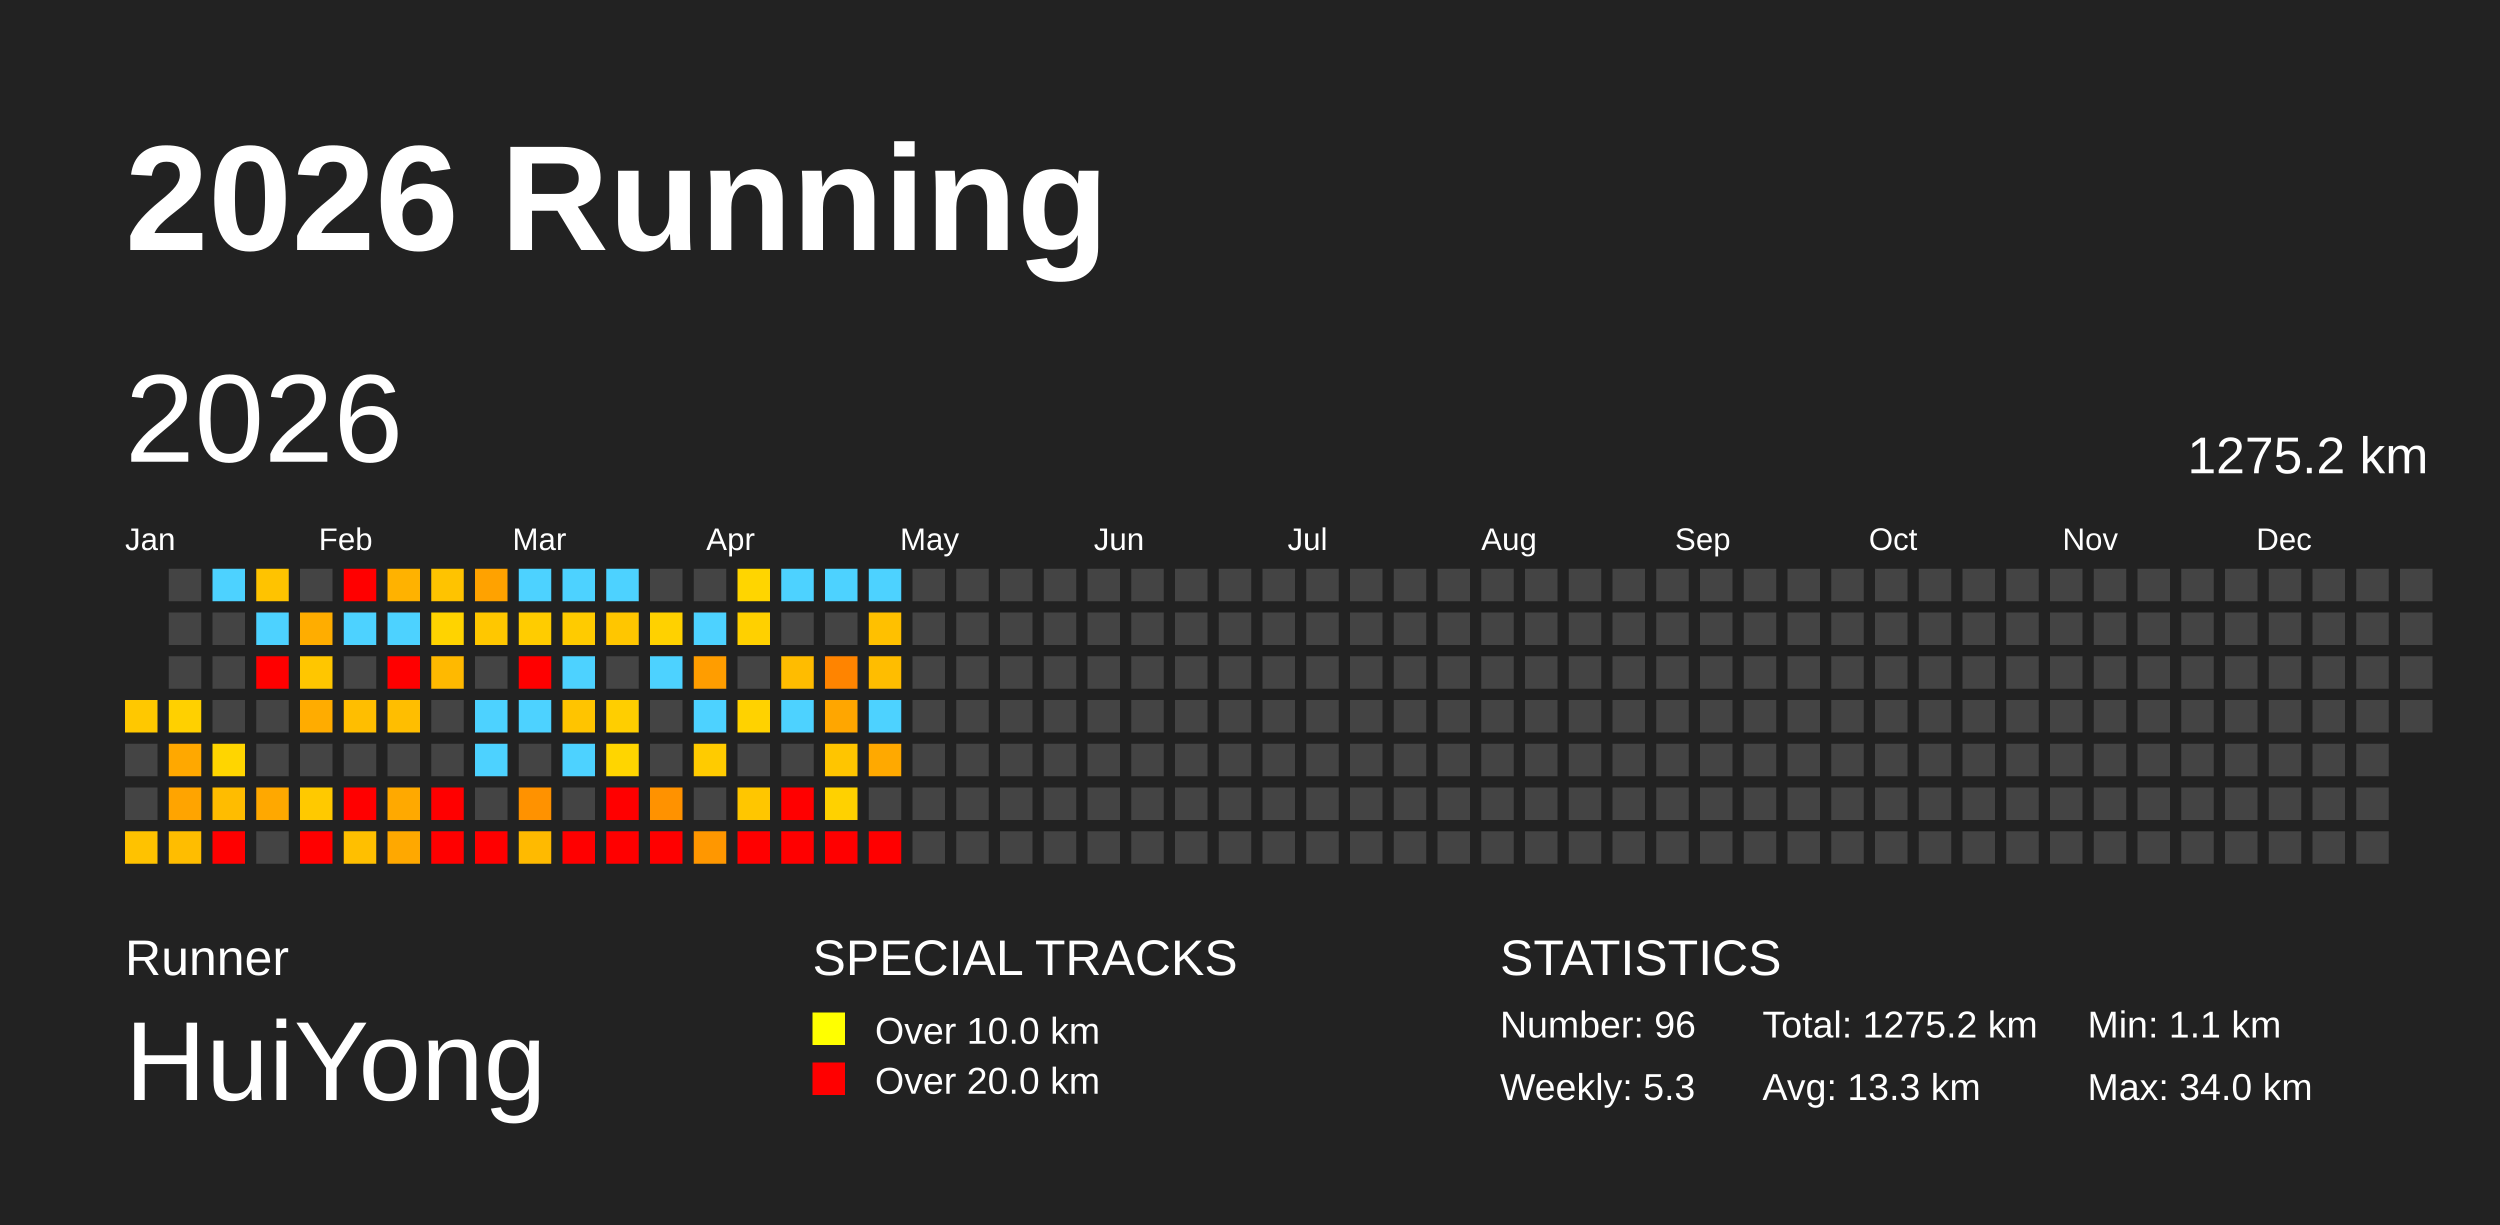
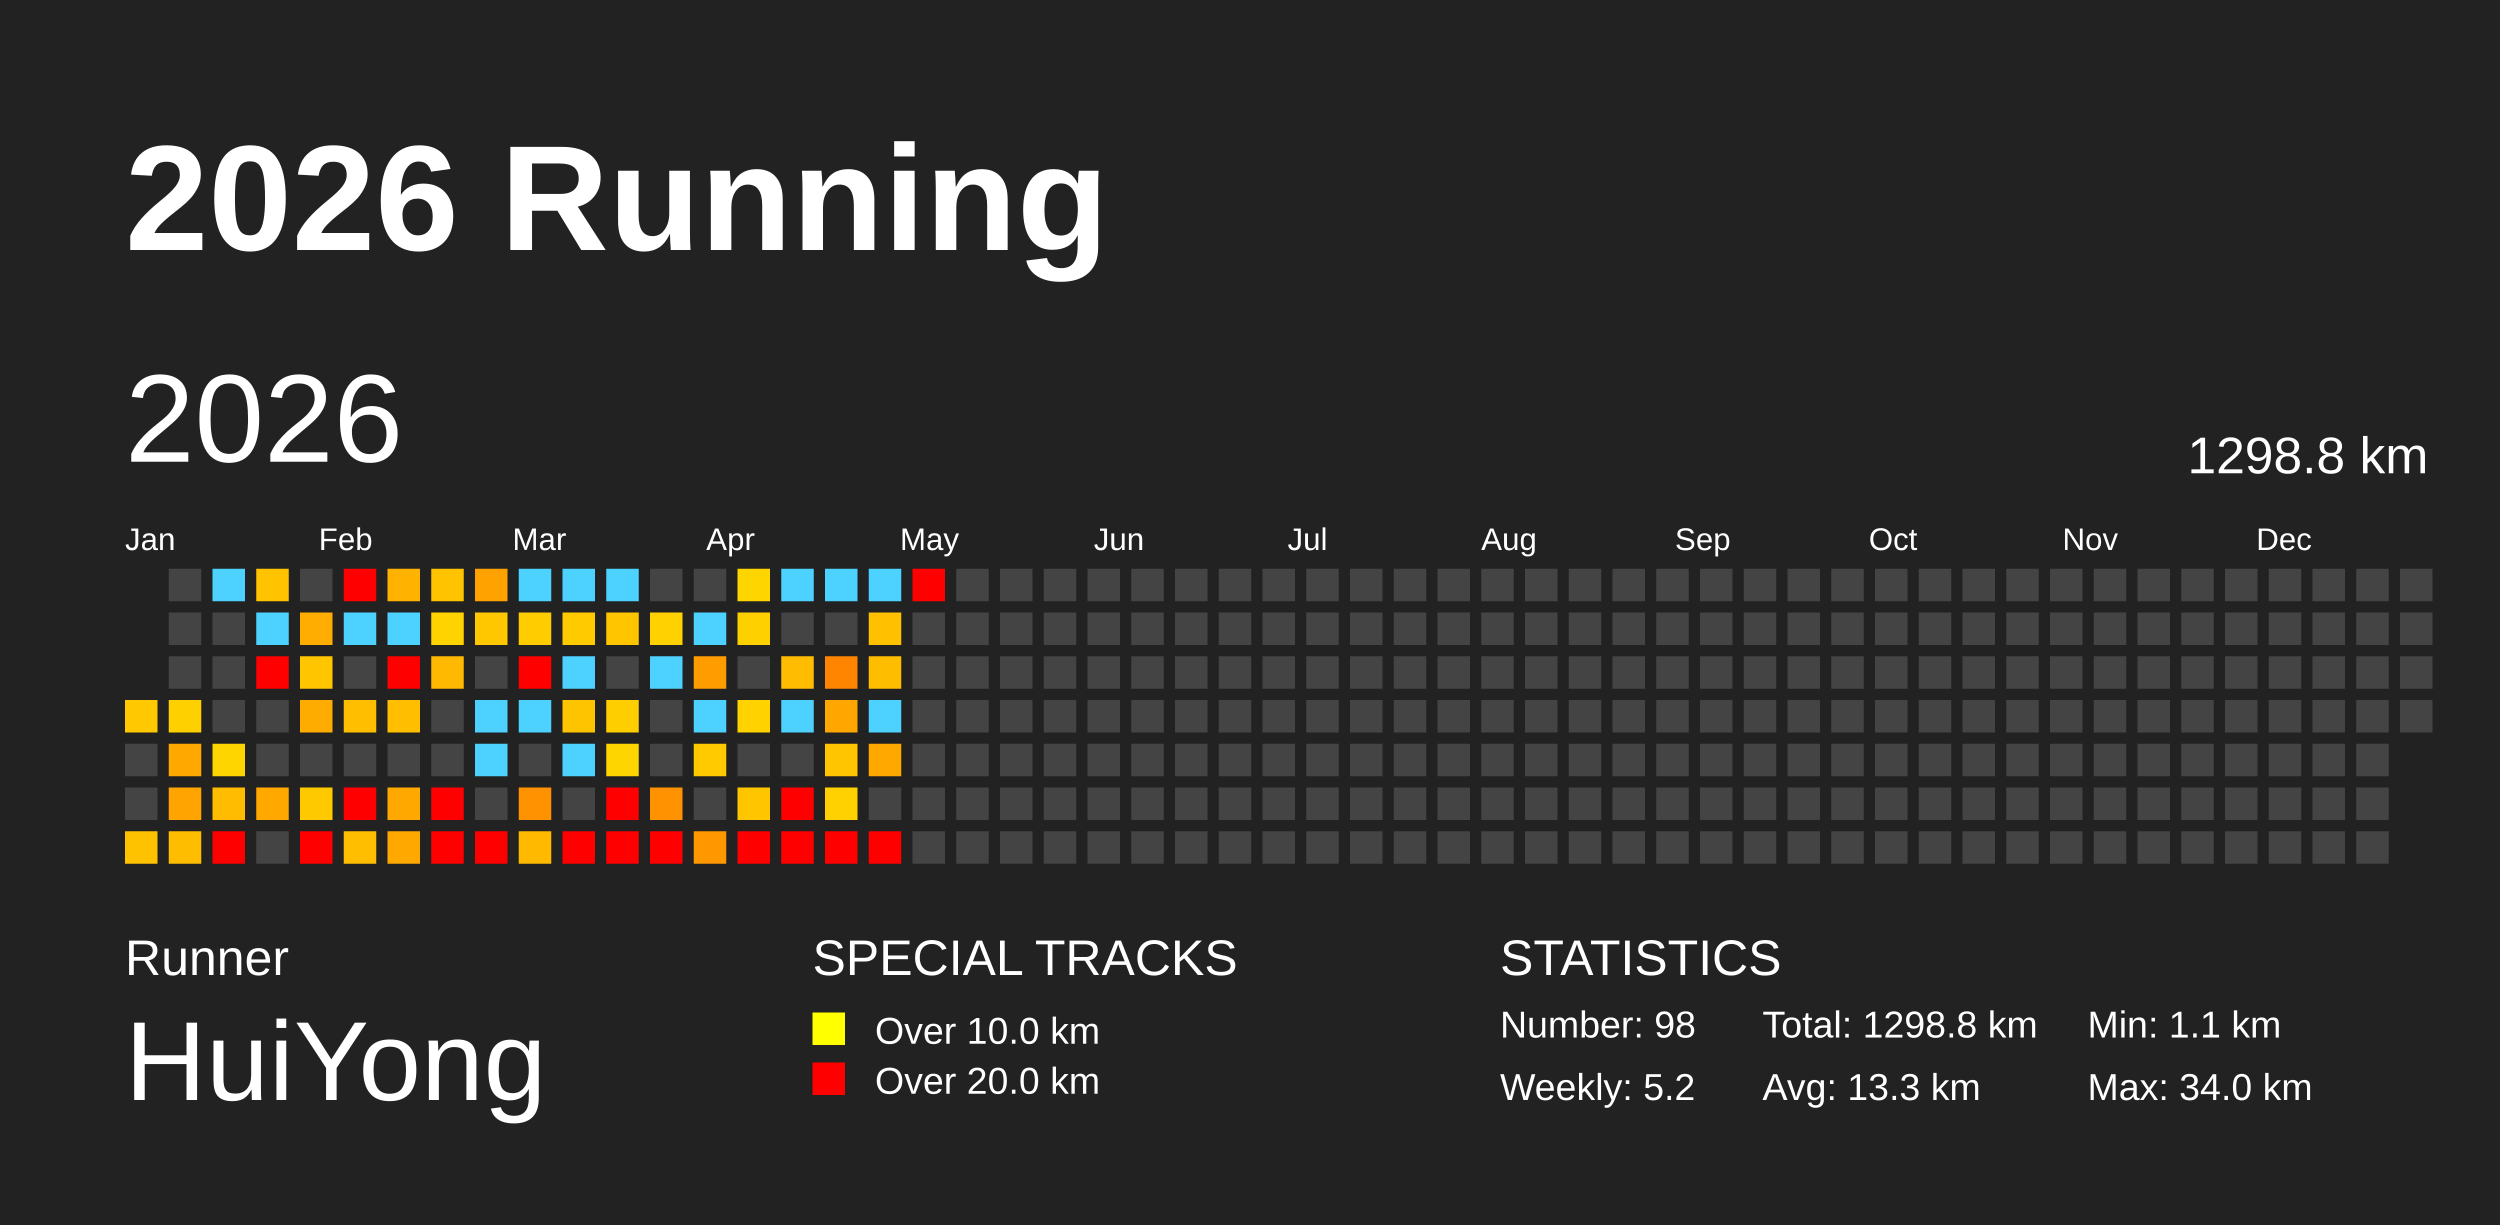
<svg xmlns="http://www.w3.org/2000/svg" baseProfile="full" height="98mm" version="1.1" viewBox="0,0,200,98" width="200mm">
  <defs />
  <rect fill="#222222" height="98" width="200" x="0" y="0" />
  <text fill="#FFFFFF" style="font-size:12px; font-family:Arial; font-weight:bold;" x="10" y="20">2026 Running</text>
  <text fill="#FFFFFF" style="font-size:4px; font-family:Arial" x="10" y="78">Runner</text>
  <text fill="#FFFFFF" style="font-size:9px; font-family:Arial" x="10" y="88">HuiYong</text>
  <text fill="#FFFFFF" style="font-size:4px; font-family:Arial" x="65" y="78">SPECIAL TRACKS</text>
  <rect fill="yellow" height="2.6" width="2.6" x="65" y="81" />
  <text fill="#FFFFFF" style="font-size:3px; font-family:Arial" x="70" y="83.5">Over 10.0 km</text>
  <rect fill="red" height="2.6" width="2.6" x="65" y="85" />
  <text fill="#FFFFFF" style="font-size:3px; font-family:Arial" x="70" y="87.5">Over 20.0 km</text>
  <text fill="#FFFFFF" style="font-size:4px; font-family:Arial" x="120" y="78">STATISTICS</text>
-   <text fill="#FFFFFF" style="font-size:3px; font-family:Arial" x="120" y="83">Number: 96</text>
-   <text fill="#FFFFFF" style="font-size:3px; font-family:Arial" x="120" y="88">Weekly: 5.3</text>
-   <text fill="#FFFFFF" style="font-size:3px; font-family:Arial" x="141" y="83">Total: 1275.2 km</text>
+   <text fill="#FFFFFF" style="font-size:3px; font-family:Arial" x="120" y="83">Number: 98</text>
+   <text fill="#FFFFFF" style="font-size:3px; font-family:Arial" x="120" y="88">Weekly: 5.2</text>
+   <text fill="#FFFFFF" style="font-size:3px; font-family:Arial" x="141" y="83">Total: 1298.8 km</text>
  <text fill="#FFFFFF" style="font-size:3px; font-family:Arial" x="141" y="88">Avg: 13.3 km</text>
  <text fill="#FFFFFF" style="font-size:3px; font-family:Arial" x="167" y="83">Min: 1.1 km</text>
  <text fill="#FFFFFF" style="font-size:3px; font-family:Arial" x="167" y="88">Max: 34.0 km</text>
  <text dominant-baseline="hanging" fill="#FFFFFF" style="font-size:10.0px; font-family:Arial;" x="10" y="30">2026</text>
-   <text dominant-baseline="hanging" fill="#FFFFFF" style="font-size:4.125px; font-family:Arial;" x="175" y="35">1275.2 km</text>
+   <text dominant-baseline="hanging" fill="#FFFFFF" style="font-size:4.125px; font-family:Arial;" x="175" y="35">1298.8 km</text>
  <text fill="#FFFFFF" style="font-size:2.5px; font-family:Arial" x="10.0" y="44">Jan</text>
  <text fill="#FFFFFF" style="font-size:2.5px; font-family:Arial" x="25.5" y="44">Feb</text>
  <text fill="#FFFFFF" style="font-size:2.5px; font-family:Arial" x="41.0" y="44">Mar</text>
  <text fill="#FFFFFF" style="font-size:2.5px; font-family:Arial" x="56.5" y="44">Apr</text>
  <text fill="#FFFFFF" style="font-size:2.5px; font-family:Arial" x="72.0" y="44">May</text>
  <text fill="#FFFFFF" style="font-size:2.5px; font-family:Arial" x="87.5" y="44">Jun</text>
  <text fill="#FFFFFF" style="font-size:2.5px; font-family:Arial" x="103.0" y="44">Jul</text>
  <text fill="#FFFFFF" style="font-size:2.5px; font-family:Arial" x="118.5" y="44">Aug</text>
  <text fill="#FFFFFF" style="font-size:2.5px; font-family:Arial" x="134.0" y="44">Sep</text>
  <text fill="#FFFFFF" style="font-size:2.5px; font-family:Arial" x="149.5" y="44">Oct</text>
  <text fill="#FFFFFF" style="font-size:2.5px; font-family:Arial" x="165.0" y="44">Nov</text>
  <text fill="#FFFFFF" style="font-size:2.5px; font-family:Arial" x="180.5" y="44">Dec</text>
  <rect fill="#ffc800" height="2.6" width="2.6" x="10.0" y="56.0" />
  <rect fill="#444444" height="2.6" width="2.6" x="10.0" y="59.5" />
  <rect fill="#444444" height="2.6" width="2.6" x="10.0" y="63.0" />
  <rect fill="#ffc200" height="2.6" width="2.6" x="10.0" y="66.5" />
  <rect fill="#444444" height="2.6" width="2.6" x="13.5" y="45.5" />
  <rect fill="#444444" height="2.6" width="2.6" x="13.5" y="49.0" />
  <rect fill="#444444" height="2.6" width="2.6" x="13.5" y="52.5" />
  <rect fill="#ffd000" height="2.6" width="2.6" x="13.5" y="56.0" />
  <rect fill="#ffa800" height="2.6" width="2.6" x="13.5" y="59.5" />
  <rect fill="#ffa400" height="2.6" width="2.6" x="13.5" y="63.0" />
  <rect fill="#ffbd00" height="2.6" width="2.6" x="13.5" y="66.5" />
  <rect fill="#4dd2ff" height="2.6" width="2.6" x="17.0" y="45.5" />
  <rect fill="#444444" height="2.6" width="2.6" x="17.0" y="49.0" />
  <rect fill="#444444" height="2.6" width="2.6" x="17.0" y="52.5" />
  <rect fill="#444444" height="2.6" width="2.6" x="17.0" y="56.0" />
  <rect fill="#ffd500" height="2.6" width="2.6" x="17.0" y="59.5" />
  <rect fill="#ffbc00" height="2.6" width="2.6" x="17.0" y="63.0" />
  <rect fill="red" height="2.6" width="2.6" x="17.0" y="66.5" />
  <rect fill="#ffc300" height="2.6" width="2.6" x="20.5" y="45.5" />
  <rect fill="#4dd2ff" height="2.6" width="2.6" x="20.5" y="49.0" />
  <rect fill="red" height="2.6" width="2.6" x="20.5" y="52.5" />
  <rect fill="#444444" height="2.6" width="2.6" x="20.5" y="56.0" />
  <rect fill="#444444" height="2.6" width="2.6" x="20.5" y="59.5" />
  <rect fill="#ffa800" height="2.6" width="2.6" x="20.5" y="63.0" />
  <rect fill="#444444" height="2.6" width="2.6" x="20.5" y="66.5" />
  <rect fill="#444444" height="2.6" width="2.6" x="24.0" y="45.5" />
  <rect fill="#ffad00" height="2.6" width="2.6" x="24.0" y="49.0" />
  <rect fill="#ffc600" height="2.6" width="2.6" x="24.0" y="52.5" />
  <rect fill="#ffac00" height="2.6" width="2.6" x="24.0" y="56.0" />
  <rect fill="#444444" height="2.6" width="2.6" x="24.0" y="59.5" />
  <rect fill="#ffc900" height="2.6" width="2.6" x="24.0" y="63.0" />
  <rect fill="red" height="2.6" width="2.6" x="24.0" y="66.5" />
  <rect fill="red" height="2.6" width="2.6" x="27.5" y="45.5" />
  <rect fill="#4dd2ff" height="2.6" width="2.6" x="27.5" y="49.0" />
  <rect fill="#444444" height="2.6" width="2.6" x="27.5" y="52.5" />
  <rect fill="#ffbe00" height="2.6" width="2.6" x="27.5" y="56.0" />
  <rect fill="#444444" height="2.6" width="2.6" x="27.5" y="59.5" />
  <rect fill="red" height="2.6" width="2.6" x="27.5" y="63.0" />
  <rect fill="#ffbf00" height="2.6" width="2.6" x="27.5" y="66.5" />
  <rect fill="#ffb200" height="2.6" width="2.6" x="31.0" y="45.5" />
  <rect fill="#4dd2ff" height="2.6" width="2.6" x="31.0" y="49.0" />
  <rect fill="red" height="2.6" width="2.6" x="31.0" y="52.5" />
  <rect fill="#ffbe00" height="2.6" width="2.6" x="31.0" y="56.0" />
  <rect fill="#444444" height="2.6" width="2.6" x="31.0" y="59.5" />
  <rect fill="#ffa900" height="2.6" width="2.6" x="31.0" y="63.0" />
  <rect fill="#ffa800" height="2.6" width="2.6" x="31.0" y="66.5" />
  <rect fill="#ffc300" height="2.6" width="2.6" x="34.5" y="45.5" />
  <rect fill="#ffd300" height="2.6" width="2.6" x="34.5" y="49.0" />
  <rect fill="#ffb900" height="2.6" width="2.6" x="34.5" y="52.5" />
  <rect fill="#444444" height="2.6" width="2.6" x="34.5" y="56.0" />
  <rect fill="#444444" height="2.6" width="2.6" x="34.5" y="59.5" />
  <rect fill="red" height="2.6" width="2.6" x="34.5" y="63.0" />
  <rect fill="red" height="2.6" width="2.6" x="34.5" y="66.5" />
  <rect fill="#ffa200" height="2.6" width="2.6" x="38.0" y="45.5" />
  <rect fill="#ffc700" height="2.6" width="2.6" x="38.0" y="49.0" />
  <rect fill="#444444" height="2.6" width="2.6" x="38.0" y="52.5" />
  <rect fill="#4dd2ff" height="2.6" width="2.6" x="38.0" y="56.0" />
  <rect fill="#4dd2ff" height="2.6" width="2.6" x="38.0" y="59.5" />
  <rect fill="#444444" height="2.6" width="2.6" x="38.0" y="63.0" />
  <rect fill="red" height="2.6" width="2.6" x="38.0" y="66.5" />
  <rect fill="#4dd2ff" height="2.6" width="2.6" x="41.5" y="45.5" />
  <rect fill="#ffcc00" height="2.6" width="2.6" x="41.5" y="49.0" />
  <rect fill="red" height="2.6" width="2.6" x="41.5" y="52.5" />
  <rect fill="#4dd2ff" height="2.6" width="2.6" x="41.5" y="56.0" />
  <rect fill="#444444" height="2.6" width="2.6" x="41.5" y="59.5" />
  <rect fill="#ff9200" height="2.6" width="2.6" x="41.5" y="63.0" />
  <rect fill="#ffba00" height="2.6" width="2.6" x="41.5" y="66.5" />
  <rect fill="#4dd2ff" height="2.6" width="2.6" x="45.0" y="45.5" />
  <rect fill="#ffcb00" height="2.6" width="2.6" x="45.0" y="49.0" />
  <rect fill="#4dd2ff" height="2.6" width="2.6" x="45.0" y="52.5" />
  <rect fill="#ffc400" height="2.6" width="2.6" x="45.0" y="56.0" />
  <rect fill="#4dd2ff" height="2.6" width="2.6" x="45.0" y="59.5" />
  <rect fill="#444444" height="2.6" width="2.6" x="45.0" y="63.0" />
  <rect fill="red" height="2.6" width="2.6" x="45.0" y="66.5" />
  <rect fill="#4dd2ff" height="2.6" width="2.6" x="48.5" y="45.5" />
  <rect fill="#ffc600" height="2.6" width="2.6" x="48.5" y="49.0" />
  <rect fill="#444444" height="2.6" width="2.6" x="48.5" y="52.5" />
  <rect fill="#ffce00" height="2.6" width="2.6" x="48.5" y="56.0" />
  <rect fill="#ffd500" height="2.6" width="2.6" x="48.5" y="59.5" />
  <rect fill="red" height="2.6" width="2.6" x="48.5" y="63.0" />
  <rect fill="red" height="2.6" width="2.6" x="48.5" y="66.5" />
  <rect fill="#444444" height="2.6" width="2.6" x="52.0" y="45.5" />
  <rect fill="#ffd100" height="2.6" width="2.6" x="52.0" y="49.0" />
  <rect fill="#4dd2ff" height="2.6" width="2.6" x="52.0" y="52.5" />
  <rect fill="#444444" height="2.6" width="2.6" x="52.0" y="56.0" />
  <rect fill="#444444" height="2.6" width="2.6" x="52.0" y="59.5" />
  <rect fill="#ff9200" height="2.6" width="2.6" x="52.0" y="63.0" />
  <rect fill="red" height="2.6" width="2.6" x="52.0" y="66.5" />
  <rect fill="#444444" height="2.6" width="2.6" x="55.5" y="45.5" />
  <rect fill="#4dd2ff" height="2.6" width="2.6" x="55.5" y="49.0" />
  <rect fill="#ff9d00" height="2.6" width="2.6" x="55.5" y="52.5" />
  <rect fill="#4dd2ff" height="2.6" width="2.6" x="55.5" y="56.0" />
  <rect fill="#ffcb00" height="2.6" width="2.6" x="55.5" y="59.5" />
  <rect fill="#444444" height="2.6" width="2.6" x="55.5" y="63.0" />
  <rect fill="#ff9700" height="2.6" width="2.6" x="55.5" y="66.5" />
  <rect fill="#ffd500" height="2.6" width="2.6" x="59.0" y="45.5" />
  <rect fill="#ffd000" height="2.6" width="2.6" x="59.0" y="49.0" />
  <rect fill="#444444" height="2.6" width="2.6" x="59.0" y="52.5" />
  <rect fill="#ffd200" height="2.6" width="2.6" x="59.0" y="56.0" />
  <rect fill="#444444" height="2.6" width="2.6" x="59.0" y="59.5" />
  <rect fill="#ffc600" height="2.6" width="2.6" x="59.0" y="63.0" />
  <rect fill="red" height="2.6" width="2.6" x="59.0" y="66.5" />
  <rect fill="#4dd2ff" height="2.6" width="2.6" x="62.5" y="45.5" />
  <rect fill="#444444" height="2.6" width="2.6" x="62.5" y="49.0" />
  <rect fill="#ffbc00" height="2.6" width="2.6" x="62.5" y="52.5" />
  <rect fill="#4dd2ff" height="2.6" width="2.6" x="62.5" y="56.0" />
  <rect fill="#444444" height="2.6" width="2.6" x="62.5" y="59.5" />
  <rect fill="red" height="2.6" width="2.6" x="62.5" y="63.0" />
  <rect fill="red" height="2.6" width="2.6" x="62.5" y="66.5" />
  <rect fill="#4dd2ff" height="2.6" width="2.6" x="66.0" y="45.5" />
  <rect fill="#444444" height="2.6" width="2.6" x="66.0" y="49.0" />
  <rect fill="#ff8400" height="2.6" width="2.6" x="66.0" y="52.5" />
  <rect fill="#ffa600" height="2.6" width="2.6" x="66.0" y="56.0" />
  <rect fill="#ffc500" height="2.6" width="2.6" x="66.0" y="59.5" />
  <rect fill="#ffd100" height="2.6" width="2.6" x="66.0" y="63.0" />
  <rect fill="red" height="2.6" width="2.6" x="66.0" y="66.5" />
  <rect fill="#4dd2ff" height="2.6" width="2.6" x="69.5" y="45.5" />
  <rect fill="#ffc000" height="2.6" width="2.6" x="69.5" y="49.0" />
  <rect fill="#ffbd00" height="2.6" width="2.6" x="69.5" y="52.5" />
  <rect fill="#4dd2ff" height="2.6" width="2.6" x="69.5" y="56.0" />
  <rect fill="#ffa900" height="2.6" width="2.6" x="69.5" y="59.5" />
  <rect fill="#444444" height="2.6" width="2.6" x="69.5" y="63.0" />
  <rect fill="red" height="2.6" width="2.6" x="69.5" y="66.5" />
-   <rect fill="#444444" height="2.6" width="2.6" x="73.0" y="45.5" />
+   <rect fill="red" height="2.6" width="2.6" x="73.0" y="45.5" />
  <rect fill="#444444" height="2.6" width="2.6" x="73.0" y="49.0" />
  <rect fill="#444444" height="2.6" width="2.6" x="73.0" y="52.5" />
  <rect fill="#444444" height="2.6" width="2.6" x="73.0" y="56.0" />
  <rect fill="#444444" height="2.6" width="2.6" x="73.0" y="59.5" />
  <rect fill="#444444" height="2.6" width="2.6" x="73.0" y="63.0" />
  <rect fill="#444444" height="2.6" width="2.6" x="73.0" y="66.5" />
  <rect fill="#444444" height="2.6" width="2.6" x="76.5" y="45.5" />
  <rect fill="#444444" height="2.6" width="2.6" x="76.5" y="49.0" />
  <rect fill="#444444" height="2.6" width="2.6" x="76.5" y="52.5" />
  <rect fill="#444444" height="2.6" width="2.6" x="76.5" y="56.0" />
  <rect fill="#444444" height="2.6" width="2.6" x="76.5" y="59.5" />
  <rect fill="#444444" height="2.6" width="2.6" x="76.5" y="63.0" />
  <rect fill="#444444" height="2.6" width="2.6" x="76.5" y="66.5" />
  <rect fill="#444444" height="2.6" width="2.6" x="80.0" y="45.5" />
  <rect fill="#444444" height="2.6" width="2.6" x="80.0" y="49.0" />
  <rect fill="#444444" height="2.6" width="2.6" x="80.0" y="52.5" />
  <rect fill="#444444" height="2.6" width="2.6" x="80.0" y="56.0" />
  <rect fill="#444444" height="2.6" width="2.6" x="80.0" y="59.5" />
  <rect fill="#444444" height="2.6" width="2.6" x="80.0" y="63.0" />
  <rect fill="#444444" height="2.6" width="2.6" x="80.0" y="66.5" />
  <rect fill="#444444" height="2.6" width="2.6" x="83.5" y="45.5" />
  <rect fill="#444444" height="2.6" width="2.6" x="83.5" y="49.0" />
  <rect fill="#444444" height="2.6" width="2.6" x="83.5" y="52.5" />
  <rect fill="#444444" height="2.6" width="2.6" x="83.5" y="56.0" />
  <rect fill="#444444" height="2.6" width="2.6" x="83.5" y="59.5" />
  <rect fill="#444444" height="2.6" width="2.6" x="83.5" y="63.0" />
  <rect fill="#444444" height="2.6" width="2.6" x="83.5" y="66.5" />
  <rect fill="#444444" height="2.6" width="2.6" x="87.0" y="45.5" />
  <rect fill="#444444" height="2.6" width="2.6" x="87.0" y="49.0" />
  <rect fill="#444444" height="2.6" width="2.6" x="87.0" y="52.5" />
  <rect fill="#444444" height="2.6" width="2.6" x="87.0" y="56.0" />
  <rect fill="#444444" height="2.6" width="2.6" x="87.0" y="59.5" />
  <rect fill="#444444" height="2.6" width="2.6" x="87.0" y="63.0" />
  <rect fill="#444444" height="2.6" width="2.6" x="87.0" y="66.5" />
  <rect fill="#444444" height="2.6" width="2.6" x="90.5" y="45.5" />
  <rect fill="#444444" height="2.6" width="2.6" x="90.5" y="49.0" />
  <rect fill="#444444" height="2.6" width="2.6" x="90.5" y="52.5" />
  <rect fill="#444444" height="2.6" width="2.6" x="90.5" y="56.0" />
  <rect fill="#444444" height="2.6" width="2.6" x="90.5" y="59.5" />
  <rect fill="#444444" height="2.6" width="2.6" x="90.5" y="63.0" />
  <rect fill="#444444" height="2.6" width="2.6" x="90.5" y="66.5" />
  <rect fill="#444444" height="2.6" width="2.6" x="94.0" y="45.5" />
  <rect fill="#444444" height="2.6" width="2.6" x="94.0" y="49.0" />
  <rect fill="#444444" height="2.6" width="2.6" x="94.0" y="52.5" />
  <rect fill="#444444" height="2.6" width="2.6" x="94.0" y="56.0" />
  <rect fill="#444444" height="2.6" width="2.6" x="94.0" y="59.5" />
  <rect fill="#444444" height="2.6" width="2.6" x="94.0" y="63.0" />
  <rect fill="#444444" height="2.6" width="2.6" x="94.0" y="66.5" />
  <rect fill="#444444" height="2.6" width="2.6" x="97.5" y="45.5" />
  <rect fill="#444444" height="2.6" width="2.6" x="97.5" y="49.0" />
  <rect fill="#444444" height="2.6" width="2.6" x="97.5" y="52.5" />
  <rect fill="#444444" height="2.6" width="2.6" x="97.5" y="56.0" />
  <rect fill="#444444" height="2.6" width="2.6" x="97.5" y="59.5" />
  <rect fill="#444444" height="2.6" width="2.6" x="97.5" y="63.0" />
  <rect fill="#444444" height="2.6" width="2.6" x="97.5" y="66.5" />
  <rect fill="#444444" height="2.6" width="2.6" x="101.0" y="45.5" />
  <rect fill="#444444" height="2.6" width="2.6" x="101.0" y="49.0" />
  <rect fill="#444444" height="2.6" width="2.6" x="101.0" y="52.5" />
  <rect fill="#444444" height="2.6" width="2.6" x="101.0" y="56.0" />
  <rect fill="#444444" height="2.6" width="2.6" x="101.0" y="59.5" />
  <rect fill="#444444" height="2.6" width="2.6" x="101.0" y="63.0" />
  <rect fill="#444444" height="2.6" width="2.6" x="101.0" y="66.5" />
  <rect fill="#444444" height="2.6" width="2.6" x="104.5" y="45.5" />
  <rect fill="#444444" height="2.6" width="2.6" x="104.5" y="49.0" />
  <rect fill="#444444" height="2.6" width="2.6" x="104.5" y="52.5" />
  <rect fill="#444444" height="2.6" width="2.6" x="104.5" y="56.0" />
  <rect fill="#444444" height="2.6" width="2.6" x="104.5" y="59.5" />
  <rect fill="#444444" height="2.6" width="2.6" x="104.5" y="63.0" />
  <rect fill="#444444" height="2.6" width="2.6" x="104.5" y="66.5" />
  <rect fill="#444444" height="2.6" width="2.6" x="108.0" y="45.5" />
  <rect fill="#444444" height="2.6" width="2.6" x="108.0" y="49.0" />
  <rect fill="#444444" height="2.6" width="2.6" x="108.0" y="52.5" />
  <rect fill="#444444" height="2.6" width="2.6" x="108.0" y="56.0" />
  <rect fill="#444444" height="2.6" width="2.6" x="108.0" y="59.5" />
  <rect fill="#444444" height="2.6" width="2.6" x="108.0" y="63.0" />
  <rect fill="#444444" height="2.6" width="2.6" x="108.0" y="66.5" />
  <rect fill="#444444" height="2.6" width="2.6" x="111.5" y="45.5" />
  <rect fill="#444444" height="2.6" width="2.6" x="111.5" y="49.0" />
  <rect fill="#444444" height="2.6" width="2.6" x="111.5" y="52.5" />
  <rect fill="#444444" height="2.6" width="2.6" x="111.5" y="56.0" />
  <rect fill="#444444" height="2.6" width="2.6" x="111.5" y="59.5" />
  <rect fill="#444444" height="2.6" width="2.6" x="111.5" y="63.0" />
  <rect fill="#444444" height="2.6" width="2.6" x="111.5" y="66.5" />
  <rect fill="#444444" height="2.6" width="2.6" x="115.0" y="45.5" />
  <rect fill="#444444" height="2.6" width="2.6" x="115.0" y="49.0" />
  <rect fill="#444444" height="2.6" width="2.6" x="115.0" y="52.5" />
  <rect fill="#444444" height="2.6" width="2.6" x="115.0" y="56.0" />
  <rect fill="#444444" height="2.6" width="2.6" x="115.0" y="59.5" />
  <rect fill="#444444" height="2.6" width="2.6" x="115.0" y="63.0" />
  <rect fill="#444444" height="2.6" width="2.6" x="115.0" y="66.5" />
  <rect fill="#444444" height="2.6" width="2.6" x="118.5" y="45.5" />
  <rect fill="#444444" height="2.6" width="2.6" x="118.5" y="49.0" />
  <rect fill="#444444" height="2.6" width="2.6" x="118.5" y="52.5" />
  <rect fill="#444444" height="2.6" width="2.6" x="118.5" y="56.0" />
  <rect fill="#444444" height="2.6" width="2.6" x="118.5" y="59.5" />
  <rect fill="#444444" height="2.6" width="2.6" x="118.5" y="63.0" />
  <rect fill="#444444" height="2.6" width="2.6" x="118.5" y="66.5" />
  <rect fill="#444444" height="2.6" width="2.6" x="122.0" y="45.5" />
  <rect fill="#444444" height="2.6" width="2.6" x="122.0" y="49.0" />
  <rect fill="#444444" height="2.6" width="2.6" x="122.0" y="52.5" />
  <rect fill="#444444" height="2.6" width="2.6" x="122.0" y="56.0" />
  <rect fill="#444444" height="2.6" width="2.6" x="122.0" y="59.5" />
  <rect fill="#444444" height="2.6" width="2.6" x="122.0" y="63.0" />
  <rect fill="#444444" height="2.6" width="2.6" x="122.0" y="66.5" />
  <rect fill="#444444" height="2.6" width="2.6" x="125.5" y="45.5" />
  <rect fill="#444444" height="2.6" width="2.6" x="125.5" y="49.0" />
  <rect fill="#444444" height="2.6" width="2.6" x="125.5" y="52.5" />
  <rect fill="#444444" height="2.6" width="2.6" x="125.5" y="56.0" />
  <rect fill="#444444" height="2.6" width="2.6" x="125.5" y="59.5" />
  <rect fill="#444444" height="2.6" width="2.6" x="125.5" y="63.0" />
  <rect fill="#444444" height="2.6" width="2.6" x="125.5" y="66.5" />
  <rect fill="#444444" height="2.6" width="2.6" x="129.0" y="45.5" />
  <rect fill="#444444" height="2.6" width="2.6" x="129.0" y="49.0" />
  <rect fill="#444444" height="2.6" width="2.6" x="129.0" y="52.5" />
  <rect fill="#444444" height="2.6" width="2.6" x="129.0" y="56.0" />
  <rect fill="#444444" height="2.6" width="2.6" x="129.0" y="59.5" />
  <rect fill="#444444" height="2.6" width="2.6" x="129.0" y="63.0" />
  <rect fill="#444444" height="2.6" width="2.6" x="129.0" y="66.5" />
  <rect fill="#444444" height="2.6" width="2.6" x="132.5" y="45.5" />
  <rect fill="#444444" height="2.6" width="2.6" x="132.5" y="49.0" />
  <rect fill="#444444" height="2.6" width="2.6" x="132.5" y="52.5" />
  <rect fill="#444444" height="2.6" width="2.6" x="132.5" y="56.0" />
  <rect fill="#444444" height="2.6" width="2.6" x="132.5" y="59.5" />
  <rect fill="#444444" height="2.6" width="2.6" x="132.5" y="63.0" />
  <rect fill="#444444" height="2.6" width="2.6" x="132.5" y="66.5" />
  <rect fill="#444444" height="2.6" width="2.6" x="136.0" y="45.5" />
  <rect fill="#444444" height="2.6" width="2.6" x="136.0" y="49.0" />
  <rect fill="#444444" height="2.6" width="2.6" x="136.0" y="52.5" />
  <rect fill="#444444" height="2.6" width="2.6" x="136.0" y="56.0" />
  <rect fill="#444444" height="2.6" width="2.6" x="136.0" y="59.5" />
  <rect fill="#444444" height="2.6" width="2.6" x="136.0" y="63.0" />
  <rect fill="#444444" height="2.6" width="2.6" x="136.0" y="66.5" />
  <rect fill="#444444" height="2.6" width="2.6" x="139.5" y="45.5" />
  <rect fill="#444444" height="2.6" width="2.6" x="139.5" y="49.0" />
  <rect fill="#444444" height="2.6" width="2.6" x="139.5" y="52.5" />
  <rect fill="#444444" height="2.6" width="2.6" x="139.5" y="56.0" />
  <rect fill="#444444" height="2.6" width="2.6" x="139.5" y="59.5" />
  <rect fill="#444444" height="2.6" width="2.6" x="139.5" y="63.0" />
  <rect fill="#444444" height="2.6" width="2.6" x="139.5" y="66.5" />
  <rect fill="#444444" height="2.6" width="2.6" x="143.0" y="45.5" />
  <rect fill="#444444" height="2.6" width="2.6" x="143.0" y="49.0" />
  <rect fill="#444444" height="2.6" width="2.6" x="143.0" y="52.5" />
  <rect fill="#444444" height="2.6" width="2.6" x="143.0" y="56.0" />
  <rect fill="#444444" height="2.6" width="2.6" x="143.0" y="59.5" />
  <rect fill="#444444" height="2.6" width="2.6" x="143.0" y="63.0" />
  <rect fill="#444444" height="2.6" width="2.6" x="143.0" y="66.5" />
  <rect fill="#444444" height="2.6" width="2.6" x="146.5" y="45.5" />
  <rect fill="#444444" height="2.6" width="2.6" x="146.5" y="49.0" />
  <rect fill="#444444" height="2.6" width="2.6" x="146.5" y="52.5" />
  <rect fill="#444444" height="2.6" width="2.6" x="146.5" y="56.0" />
  <rect fill="#444444" height="2.6" width="2.6" x="146.5" y="59.5" />
  <rect fill="#444444" height="2.6" width="2.6" x="146.5" y="63.0" />
  <rect fill="#444444" height="2.6" width="2.6" x="146.5" y="66.5" />
  <rect fill="#444444" height="2.6" width="2.6" x="150.0" y="45.5" />
  <rect fill="#444444" height="2.6" width="2.6" x="150.0" y="49.0" />
  <rect fill="#444444" height="2.6" width="2.6" x="150.0" y="52.5" />
  <rect fill="#444444" height="2.6" width="2.6" x="150.0" y="56.0" />
  <rect fill="#444444" height="2.6" width="2.6" x="150.0" y="59.5" />
  <rect fill="#444444" height="2.6" width="2.6" x="150.0" y="63.0" />
  <rect fill="#444444" height="2.6" width="2.6" x="150.0" y="66.5" />
  <rect fill="#444444" height="2.6" width="2.6" x="153.5" y="45.5" />
  <rect fill="#444444" height="2.6" width="2.6" x="153.5" y="49.0" />
  <rect fill="#444444" height="2.6" width="2.6" x="153.5" y="52.5" />
  <rect fill="#444444" height="2.6" width="2.6" x="153.5" y="56.0" />
  <rect fill="#444444" height="2.6" width="2.6" x="153.5" y="59.5" />
  <rect fill="#444444" height="2.6" width="2.6" x="153.5" y="63.0" />
  <rect fill="#444444" height="2.6" width="2.6" x="153.5" y="66.5" />
  <rect fill="#444444" height="2.6" width="2.6" x="157.0" y="45.5" />
  <rect fill="#444444" height="2.6" width="2.6" x="157.0" y="49.0" />
  <rect fill="#444444" height="2.6" width="2.6" x="157.0" y="52.5" />
  <rect fill="#444444" height="2.6" width="2.6" x="157.0" y="56.0" />
  <rect fill="#444444" height="2.6" width="2.6" x="157.0" y="59.5" />
  <rect fill="#444444" height="2.6" width="2.6" x="157.0" y="63.0" />
  <rect fill="#444444" height="2.6" width="2.6" x="157.0" y="66.5" />
  <rect fill="#444444" height="2.6" width="2.6" x="160.5" y="45.5" />
  <rect fill="#444444" height="2.6" width="2.6" x="160.5" y="49.0" />
  <rect fill="#444444" height="2.6" width="2.6" x="160.5" y="52.5" />
  <rect fill="#444444" height="2.6" width="2.6" x="160.5" y="56.0" />
  <rect fill="#444444" height="2.6" width="2.6" x="160.5" y="59.5" />
  <rect fill="#444444" height="2.6" width="2.6" x="160.5" y="63.0" />
  <rect fill="#444444" height="2.6" width="2.6" x="160.5" y="66.5" />
  <rect fill="#444444" height="2.6" width="2.6" x="164.0" y="45.5" />
  <rect fill="#444444" height="2.6" width="2.6" x="164.0" y="49.0" />
  <rect fill="#444444" height="2.6" width="2.6" x="164.0" y="52.5" />
  <rect fill="#444444" height="2.6" width="2.6" x="164.0" y="56.0" />
  <rect fill="#444444" height="2.6" width="2.6" x="164.0" y="59.5" />
  <rect fill="#444444" height="2.6" width="2.6" x="164.0" y="63.0" />
  <rect fill="#444444" height="2.6" width="2.6" x="164.0" y="66.5" />
  <rect fill="#444444" height="2.6" width="2.6" x="167.5" y="45.5" />
  <rect fill="#444444" height="2.6" width="2.6" x="167.5" y="49.0" />
  <rect fill="#444444" height="2.6" width="2.6" x="167.5" y="52.5" />
  <rect fill="#444444" height="2.6" width="2.6" x="167.5" y="56.0" />
  <rect fill="#444444" height="2.6" width="2.6" x="167.5" y="59.5" />
  <rect fill="#444444" height="2.6" width="2.6" x="167.5" y="63.0" />
  <rect fill="#444444" height="2.6" width="2.6" x="167.5" y="66.5" />
  <rect fill="#444444" height="2.6" width="2.6" x="171.0" y="45.5" />
  <rect fill="#444444" height="2.6" width="2.6" x="171.0" y="49.0" />
  <rect fill="#444444" height="2.6" width="2.6" x="171.0" y="52.5" />
  <rect fill="#444444" height="2.6" width="2.6" x="171.0" y="56.0" />
  <rect fill="#444444" height="2.6" width="2.6" x="171.0" y="59.5" />
  <rect fill="#444444" height="2.6" width="2.6" x="171.0" y="63.0" />
  <rect fill="#444444" height="2.6" width="2.6" x="171.0" y="66.5" />
  <rect fill="#444444" height="2.6" width="2.6" x="174.5" y="45.5" />
  <rect fill="#444444" height="2.6" width="2.6" x="174.5" y="49.0" />
  <rect fill="#444444" height="2.6" width="2.6" x="174.5" y="52.5" />
  <rect fill="#444444" height="2.6" width="2.6" x="174.5" y="56.0" />
  <rect fill="#444444" height="2.6" width="2.6" x="174.5" y="59.5" />
  <rect fill="#444444" height="2.6" width="2.6" x="174.5" y="63.0" />
  <rect fill="#444444" height="2.6" width="2.6" x="174.5" y="66.5" />
  <rect fill="#444444" height="2.6" width="2.6" x="178.0" y="45.5" />
  <rect fill="#444444" height="2.6" width="2.6" x="178.0" y="49.0" />
  <rect fill="#444444" height="2.6" width="2.6" x="178.0" y="52.5" />
  <rect fill="#444444" height="2.6" width="2.6" x="178.0" y="56.0" />
  <rect fill="#444444" height="2.6" width="2.6" x="178.0" y="59.5" />
  <rect fill="#444444" height="2.6" width="2.6" x="178.0" y="63.0" />
  <rect fill="#444444" height="2.6" width="2.6" x="178.0" y="66.5" />
  <rect fill="#444444" height="2.6" width="2.6" x="181.5" y="45.5" />
  <rect fill="#444444" height="2.6" width="2.6" x="181.5" y="49.0" />
  <rect fill="#444444" height="2.6" width="2.6" x="181.5" y="52.5" />
  <rect fill="#444444" height="2.6" width="2.6" x="181.5" y="56.0" />
  <rect fill="#444444" height="2.6" width="2.6" x="181.5" y="59.5" />
  <rect fill="#444444" height="2.6" width="2.6" x="181.5" y="63.0" />
  <rect fill="#444444" height="2.6" width="2.6" x="181.5" y="66.5" />
  <rect fill="#444444" height="2.6" width="2.6" x="185.0" y="45.5" />
  <rect fill="#444444" height="2.6" width="2.6" x="185.0" y="49.0" />
  <rect fill="#444444" height="2.6" width="2.6" x="185.0" y="52.5" />
  <rect fill="#444444" height="2.6" width="2.6" x="185.0" y="56.0" />
  <rect fill="#444444" height="2.6" width="2.6" x="185.0" y="59.5" />
  <rect fill="#444444" height="2.6" width="2.6" x="185.0" y="63.0" />
  <rect fill="#444444" height="2.6" width="2.6" x="185.0" y="66.5" />
  <rect fill="#444444" height="2.6" width="2.6" x="188.5" y="45.5" />
  <rect fill="#444444" height="2.6" width="2.6" x="188.5" y="49.0" />
  <rect fill="#444444" height="2.6" width="2.6" x="188.5" y="52.5" />
  <rect fill="#444444" height="2.6" width="2.6" x="188.5" y="56.0" />
  <rect fill="#444444" height="2.6" width="2.6" x="188.5" y="59.5" />
  <rect fill="#444444" height="2.6" width="2.6" x="188.5" y="63.0" />
  <rect fill="#444444" height="2.6" width="2.6" x="188.5" y="66.5" />
  <rect fill="#444444" height="2.6" width="2.6" x="192.0" y="45.5" />
  <rect fill="#444444" height="2.6" width="2.6" x="192.0" y="49.0" />
  <rect fill="#444444" height="2.6" width="2.6" x="192.0" y="52.5" />
  <rect fill="#444444" height="2.6" width="2.6" x="192.0" y="56.0" />
</svg>
